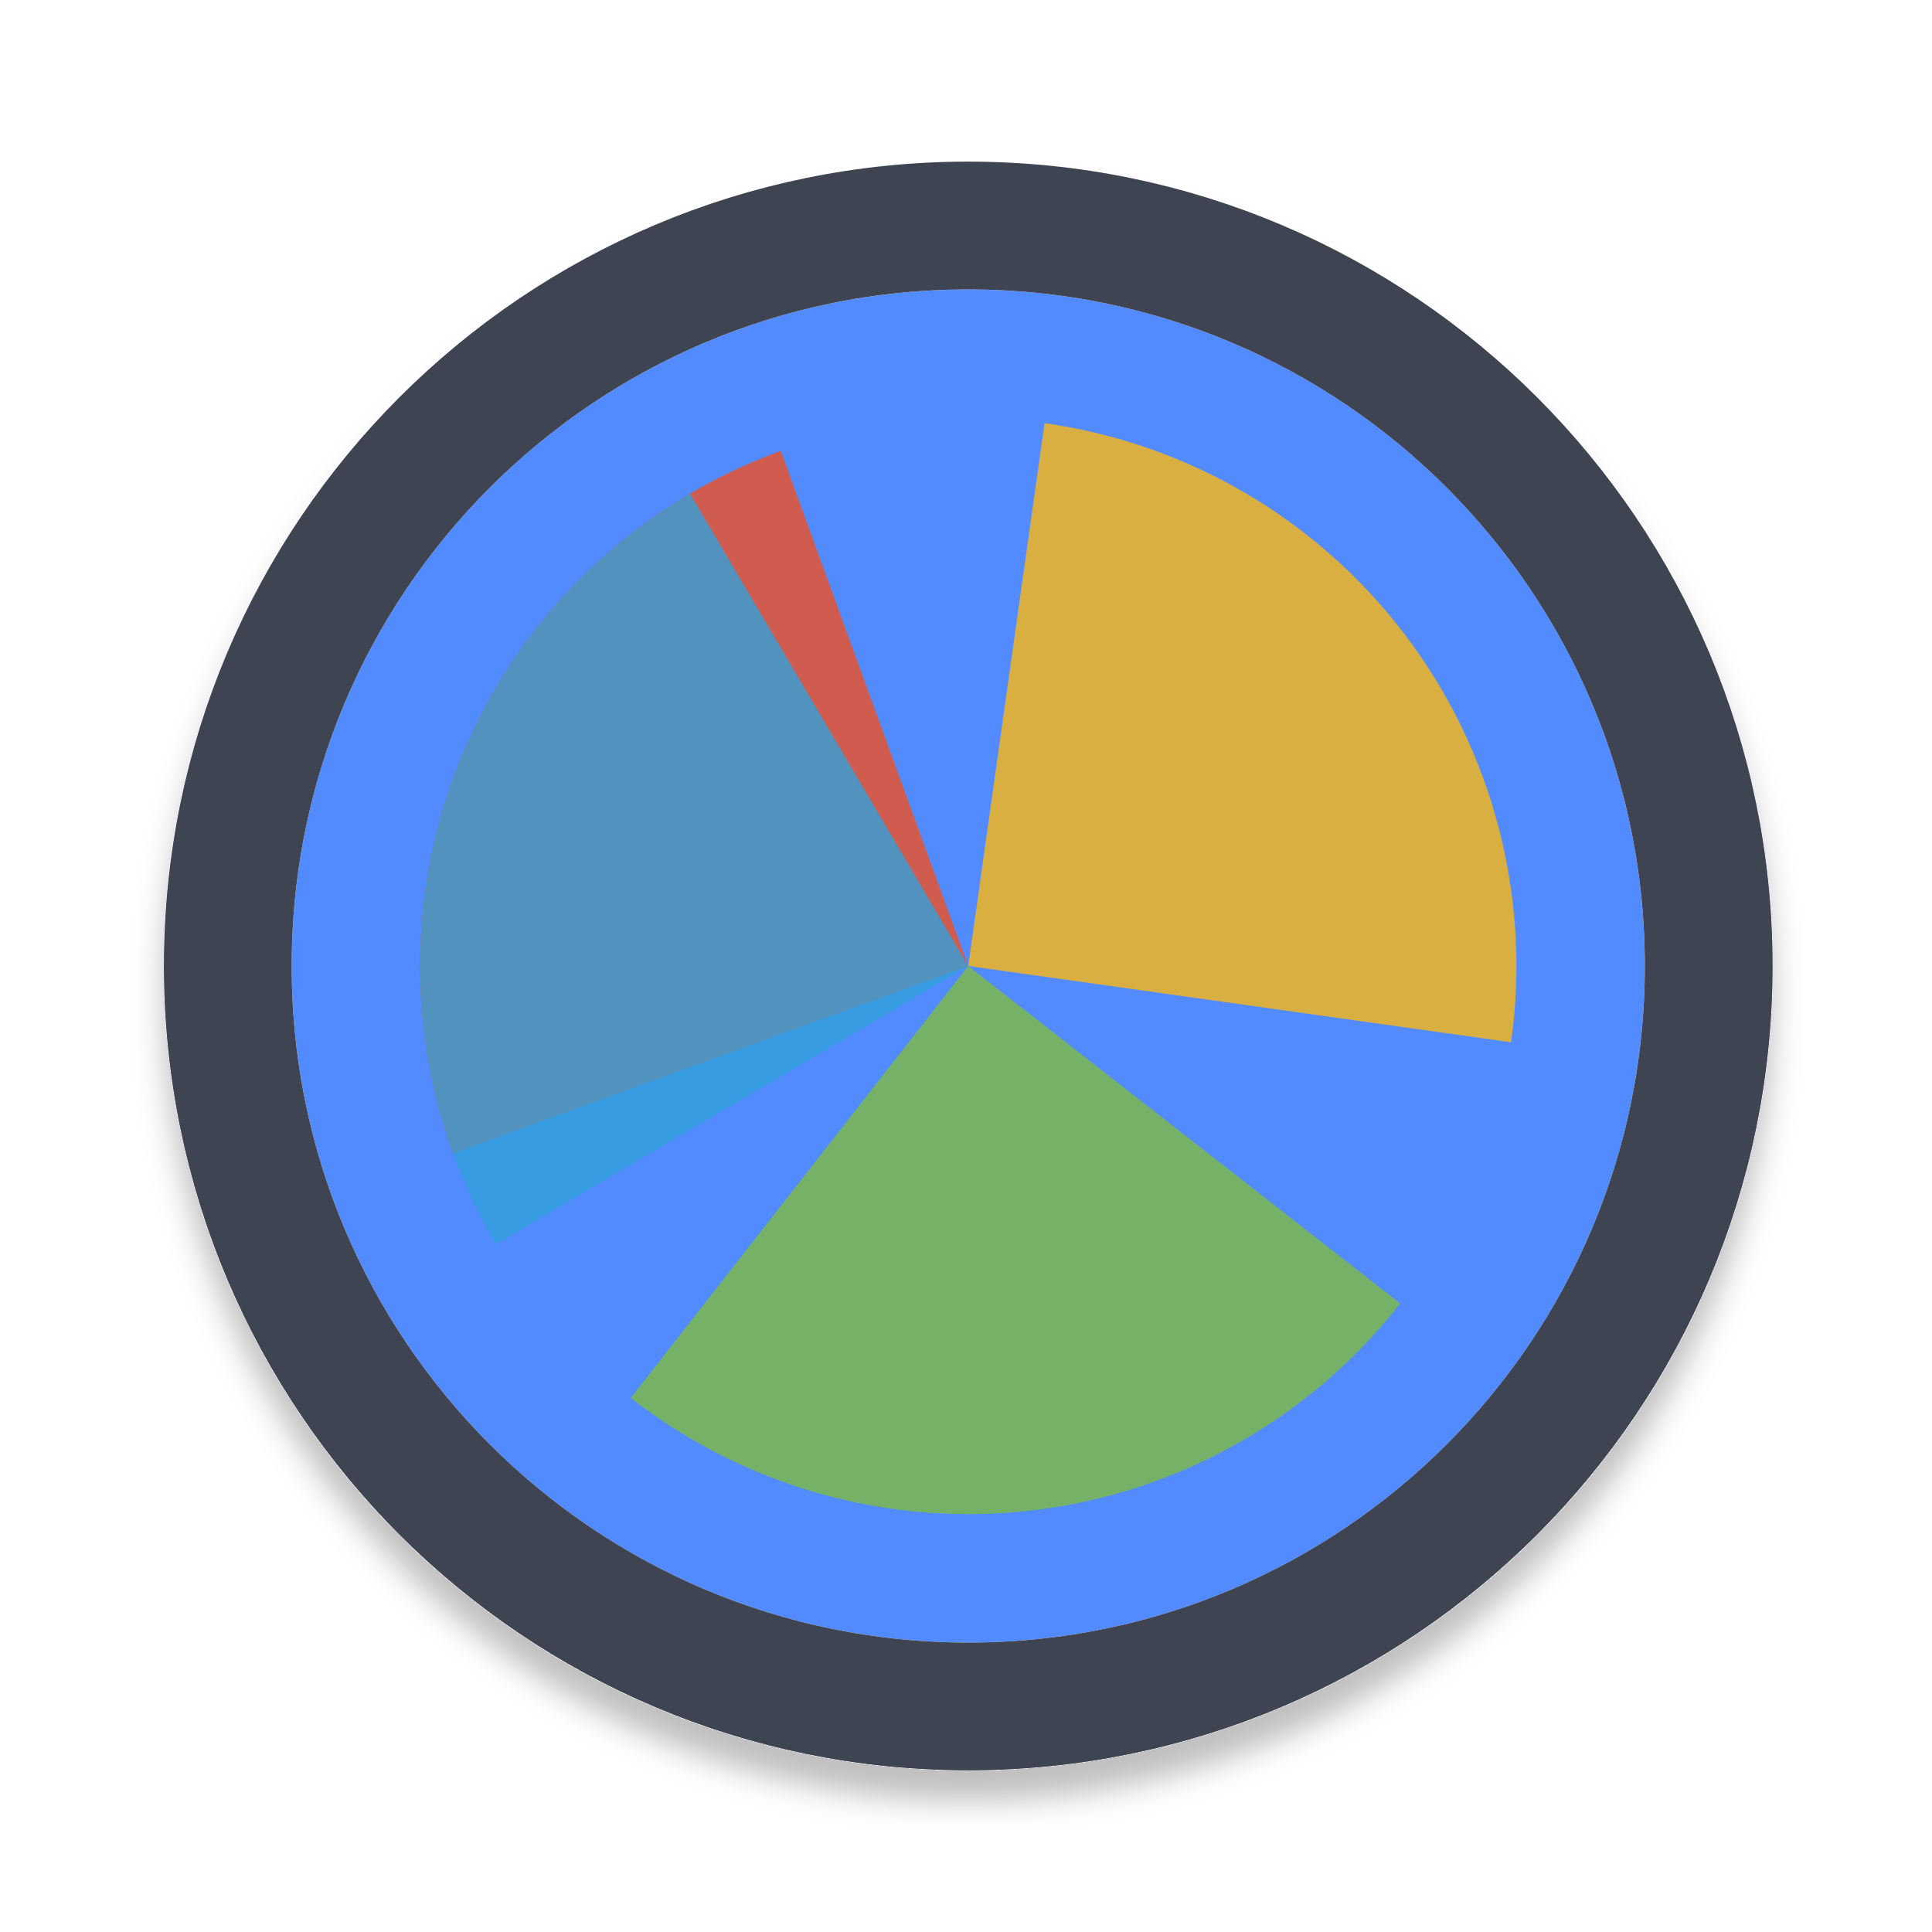
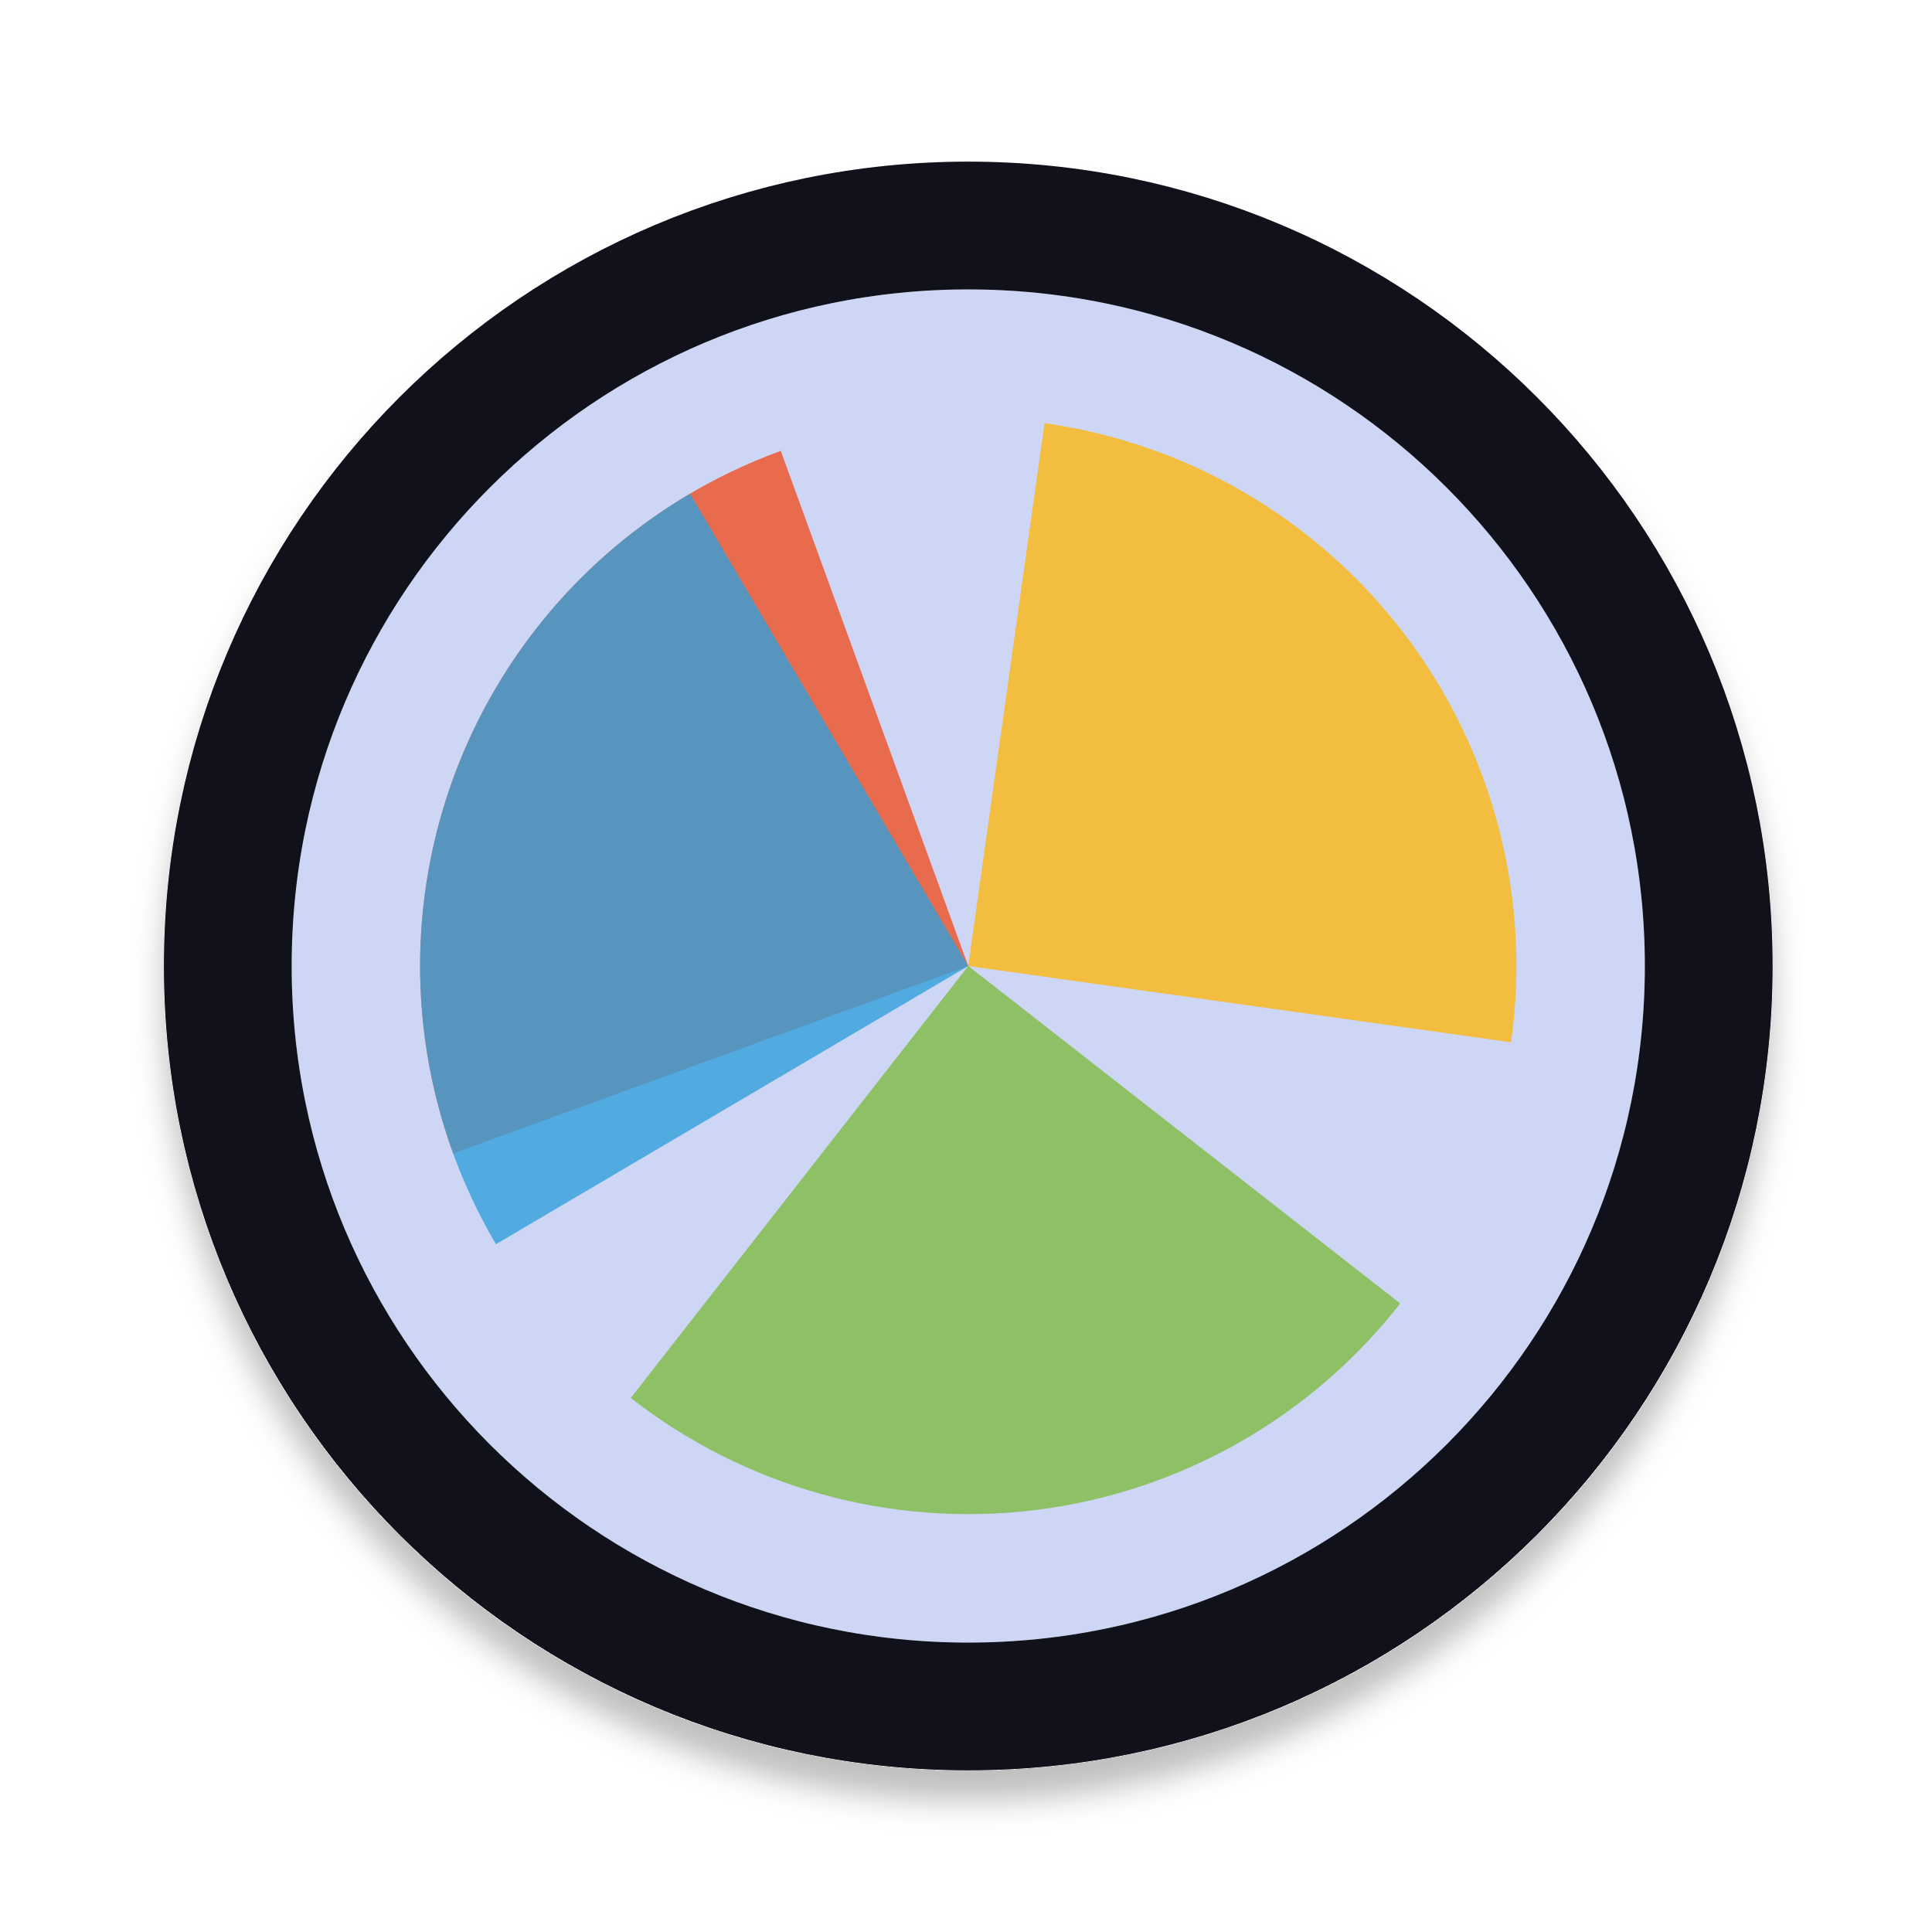
<svg xmlns="http://www.w3.org/2000/svg" width="128" height="128" viewBox="0 0 257 256" fill="none">
  <g filter="url(#filter0_d_3519_2466)">
-     <path d="M218.8 128C218.8 177.706 178.505 218 128.8 218C79.094 218 38.8 177.706 38.8 128C38.8 78.294 79.094 38 128.8 38C178.505 38 218.8 78.294 218.8 128Z" fill="#528BFF" />
-     <path d="M128.8 226.5C183.2 226.5 227.3 182.4 227.3 128C227.3 73.6 183.2 29.5 128.8 29.5C74.4 29.5 30.3 73.6 30.3 128C30.3 182.4 74.4 226.5 128.8 226.5Z" stroke="#3E4451" stroke-width="17" />
+     <path d="M218.8 128C218.8 177.706 178.505 218 128.8 218C79.094 218 38.8 177.706 38.8 128C38.8 78.294 79.094 38 128.8 38C178.505 38 218.8 78.294 218.8 128Z" fill="#cdd6f4" />
+     <path d="M128.8 226.5C183.2 226.5 227.3 182.4 227.3 128C227.3 73.6 183.2 29.5 128.8 29.5C74.4 29.5 30.3 73.6 30.3 128C30.3 182.4 74.4 226.5 128.8 226.5Z" stroke="#11111b" stroke-width="17" />
  </g>
  <path d="M60.279 152.939L128.799 128.001L103.859 59.477C94.861 62.752 86.596 67.767 79.536 74.236C72.476 80.706 66.759 88.502 62.712 97.18C58.666 105.859 56.368 115.25 55.95 124.816C55.533 134.383 57.003 143.938 60.279 152.936L60.279 152.939Z" fill="#F05024" fill-opacity="0.8" />
  <path d="M201.008 138.149L128.8 128L138.948 55.792C148.431 57.125 157.558 60.312 165.809 65.172C174.059 70.032 181.272 76.47 187.035 84.118C192.798 91.765 196.998 100.473 199.395 109.744C201.793 119.014 202.34 128.667 201.008 138.149L201.008 138.149Z" fill="#FCB813" fill-opacity="0.8" />
  <path d="M186.259 172.891L128.8 127.998L83.906 185.458C91.452 191.353 100.085 195.705 109.313 198.264C118.54 200.823 128.181 201.54 137.685 200.373C147.19 199.206 156.371 196.178 164.705 191.463C173.04 186.748 180.364 180.437 186.259 172.891Z" fill="#7EBA41" fill-opacity="0.8" />
  <path d="M91.792 65.173L128.8 128L65.972 165.008C61.113 156.757 57.925 147.63 56.593 138.148C55.26 128.666 55.808 119.013 58.206 109.743C60.603 100.472 64.803 91.765 70.566 84.118C76.329 76.47 83.541 70.033 91.792 65.173Z" fill="#32A0DA" fill-opacity="0.8" />
  <defs>
    <filter id="filter0_d_3519_2466" x="17.8" y="21" width="222" height="222" filterUnits="userSpaceOnUse" color-interpolation-filters="sRGB">
      <feFlood flood-opacity="0" result="BackgroundImageFix" />
      <feColorMatrix in="SourceAlpha" type="matrix" values="0 0 0 0 0 0 0 0 0 0 0 0 0 0 0 0 0 0 127 0" result="hardAlpha" />
      <feOffset dy="4" />
      <feGaussianBlur stdDeviation="2" />
      <feComposite in2="hardAlpha" operator="out" />
      <feColorMatrix type="matrix" values="0 0 0 0 0 0 0 0 0 0 0 0 0 0 0 0 0 0 0.25 0" />
      <feBlend mode="normal" in2="BackgroundImageFix" result="effect1_dropShadow_3519_2466" />
      <feBlend mode="normal" in="SourceGraphic" in2="effect1_dropShadow_3519_2466" result="shape" />
    </filter>
  </defs>
</svg>
